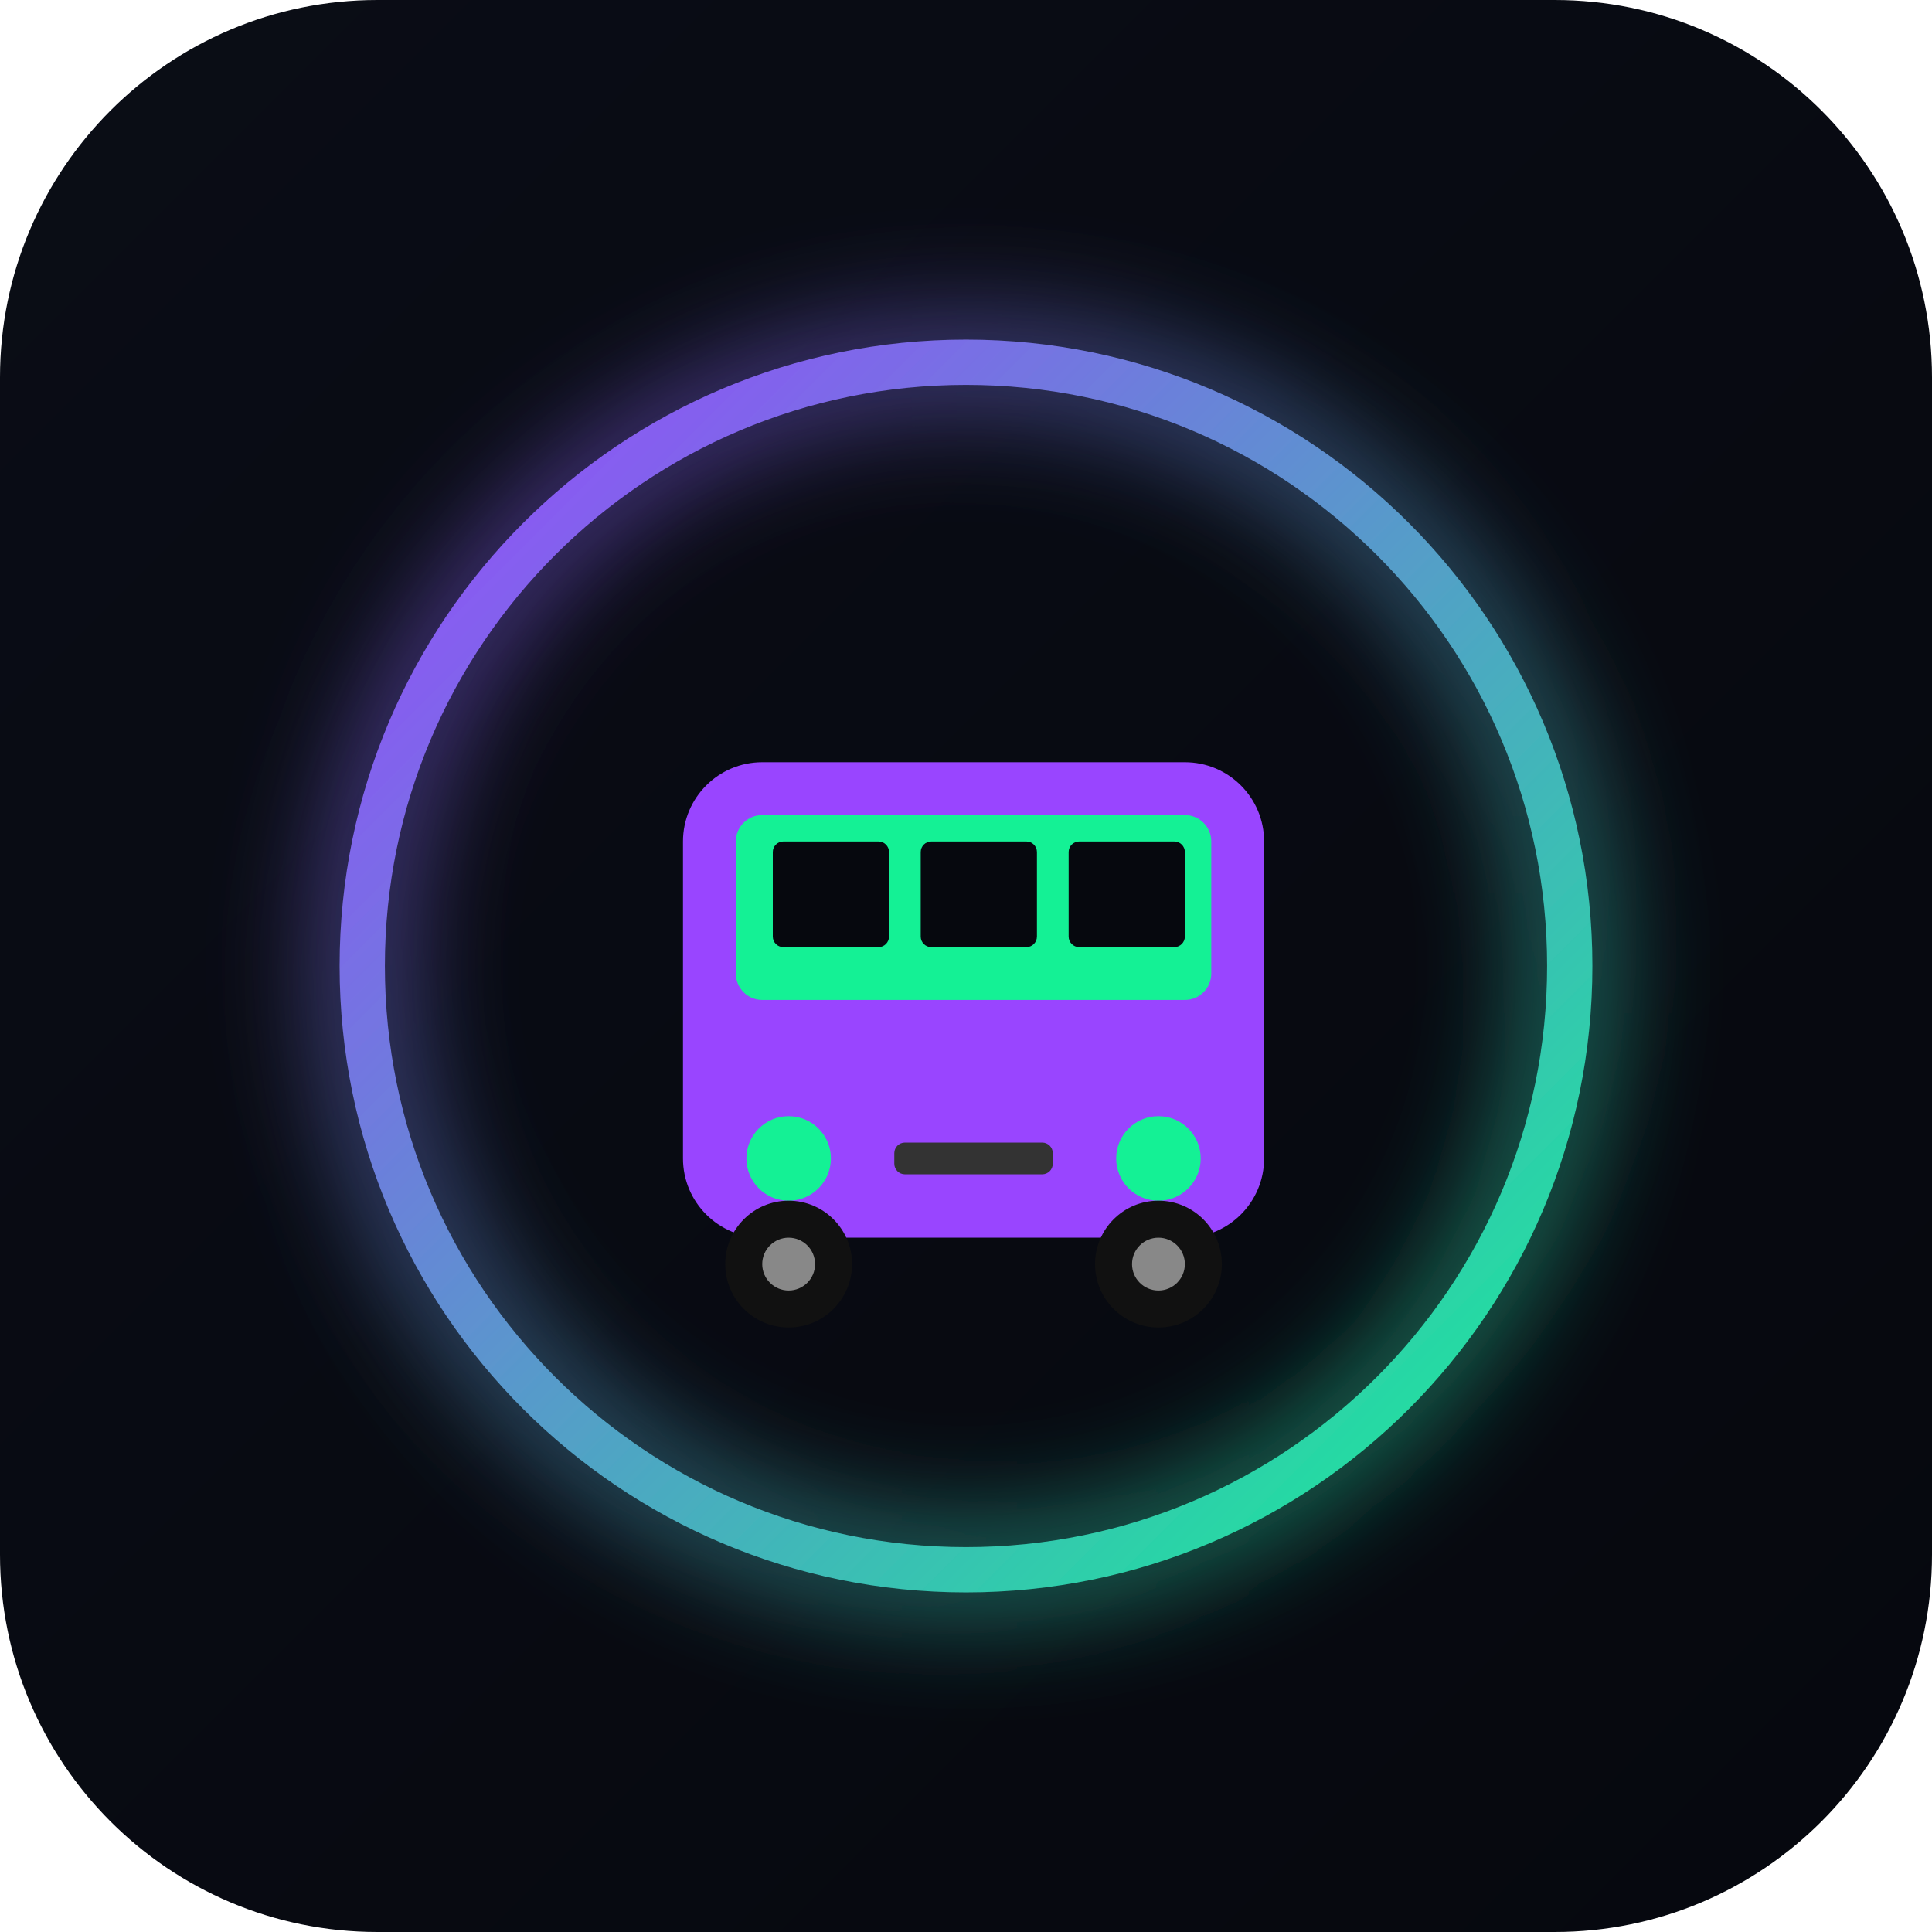
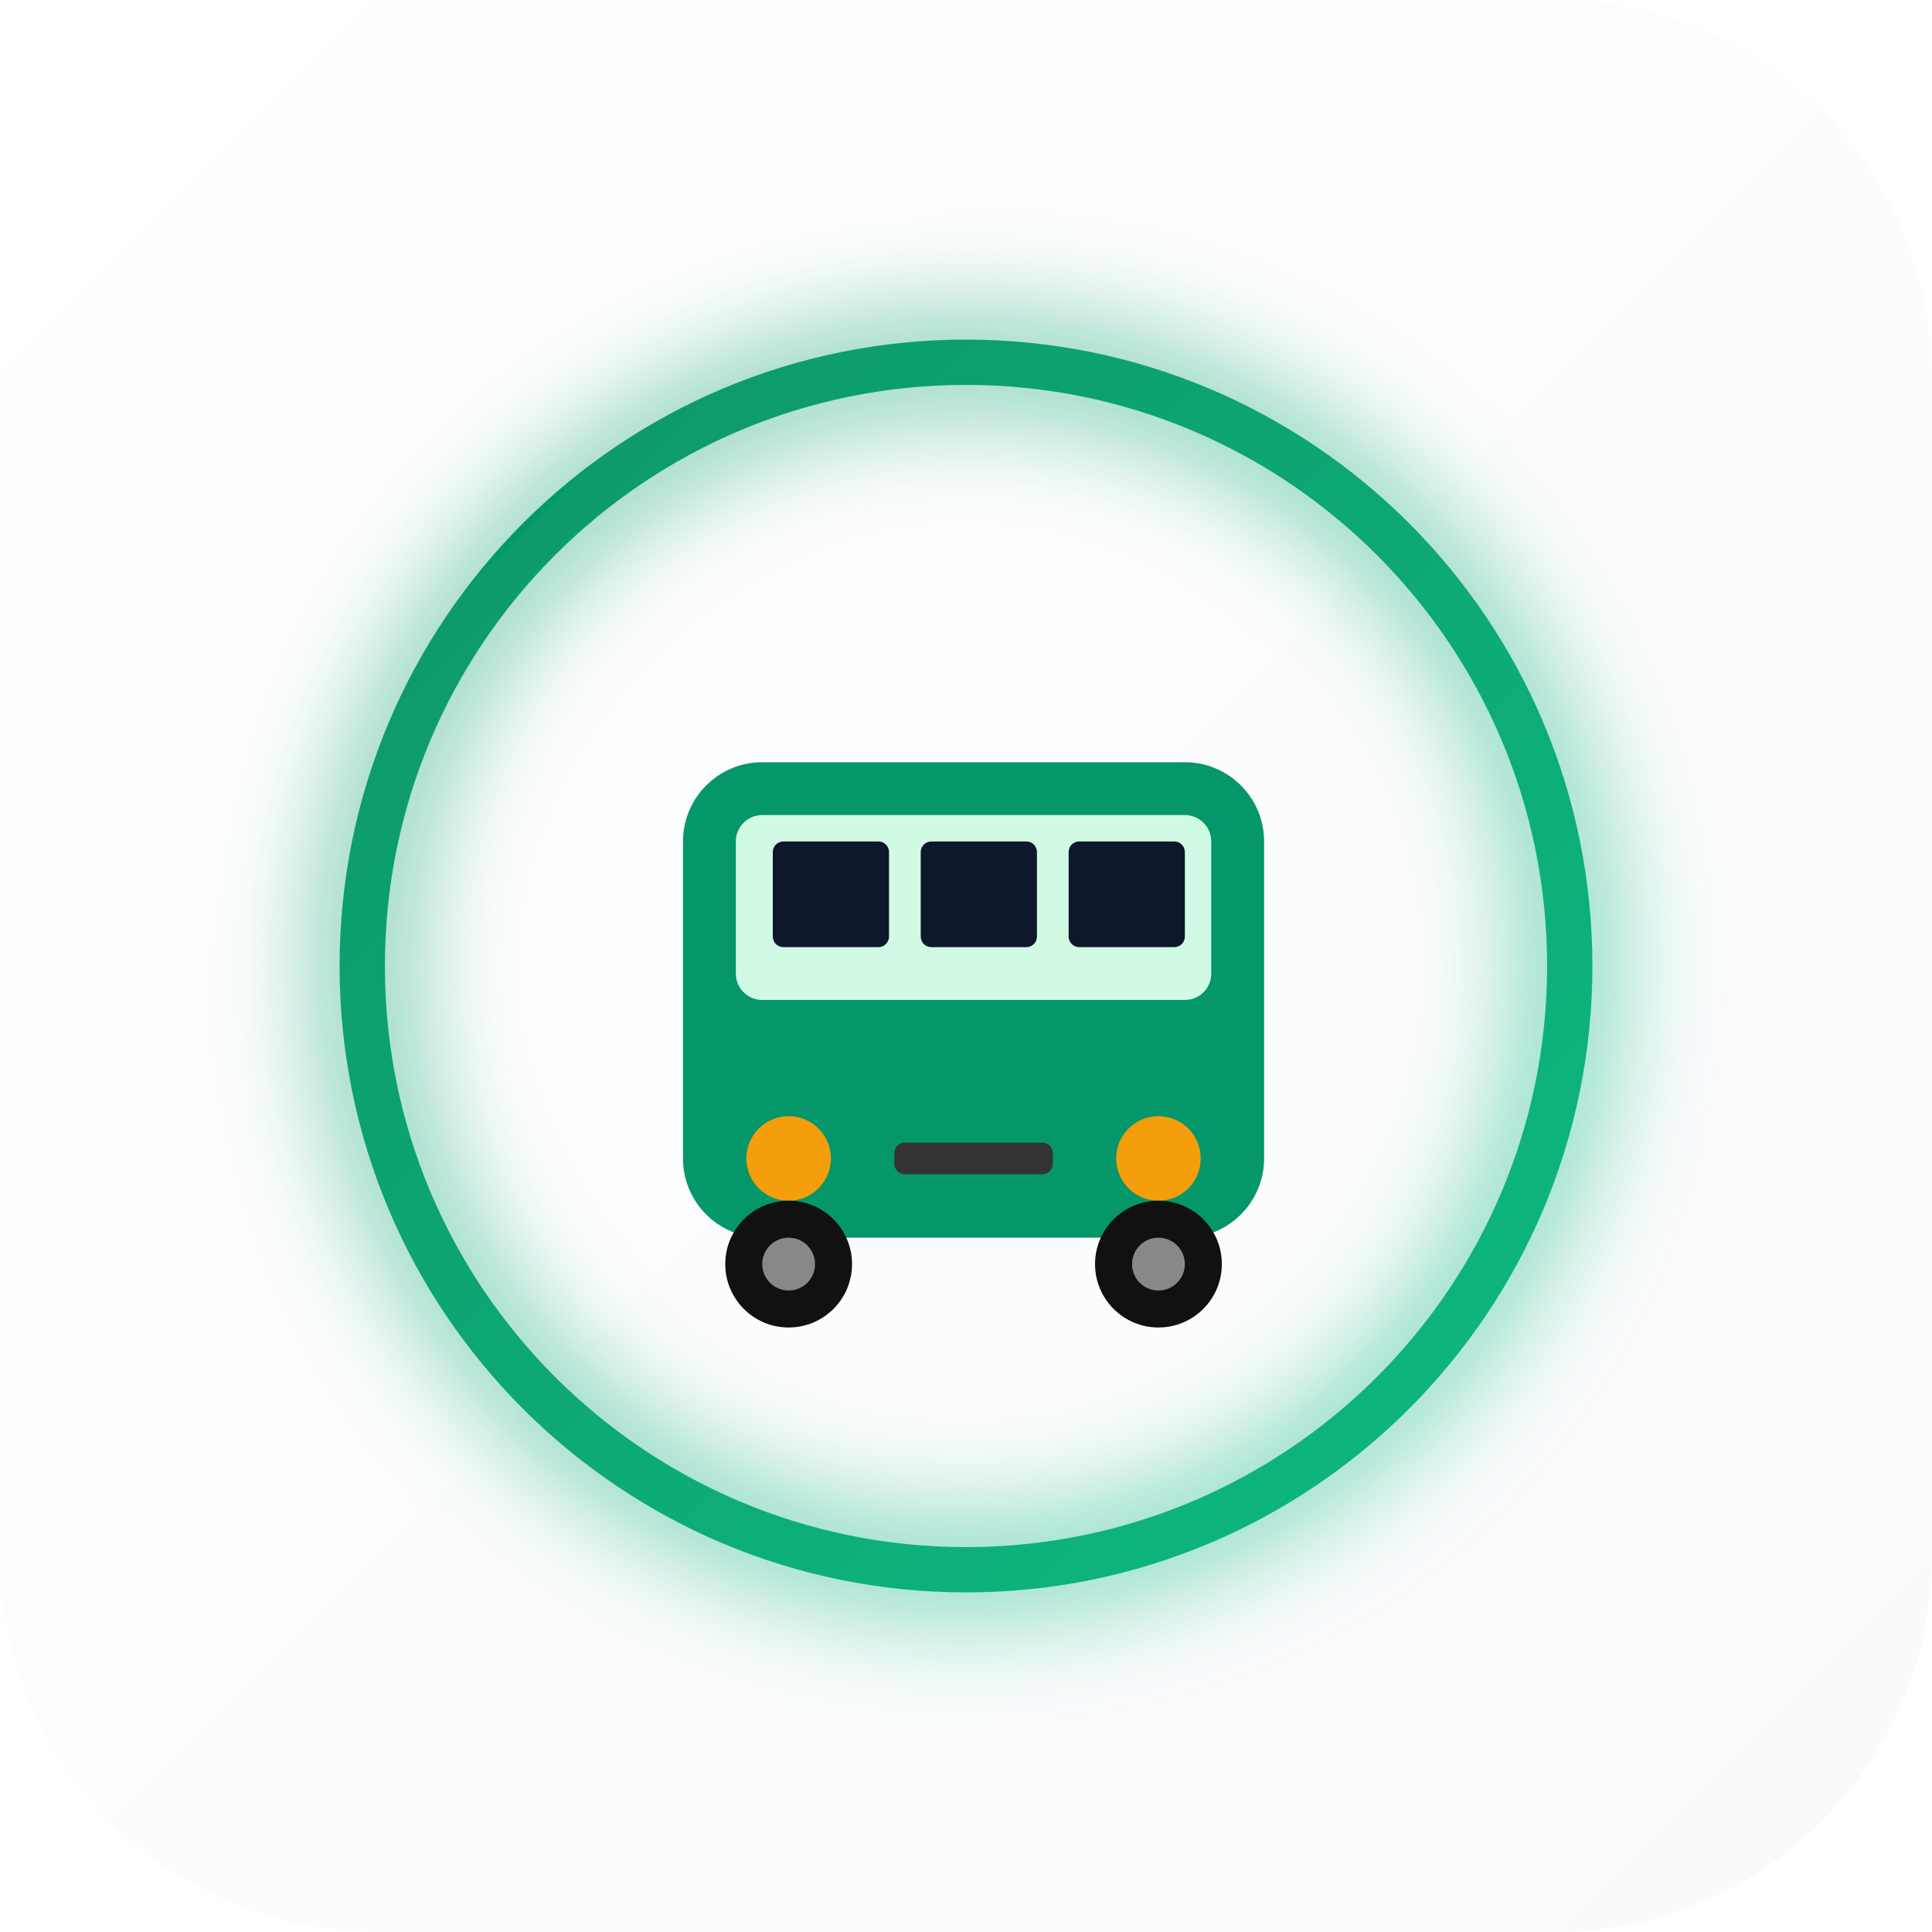
<svg xmlns="http://www.w3.org/2000/svg" viewBox="0 0 512 512" width="100%" height="100%">
  <defs>
    <linearGradient id="bgGrad" x1="0%" y1="0%" x2="100%" y2="100%">
-       <stop offset="0%" stop-color="#0a0d16" />
-       <stop offset="100%" stop-color="#06080e" />
+       <stop offset="0%" stop-color="#ffffff" />
+       <stop offset="100%" stop-color="#f8fafc" />
    </linearGradient>
    <linearGradient id="primaryGrad" x1="0%" y1="0%" x2="100%" y2="100%">
-       <stop offset="0%" stop-color="#9945ff" />
-       <stop offset="100%" stop-color="#14f195" />
+       <stop offset="0%" stop-color="#059669" />
+       <stop offset="100%" stop-color="#10b981" />
    </linearGradient>
    <filter id="glow" x="-20%" y="-20%" width="140%" height="140%">
      <feGaussianBlur stdDeviation="15" result="blur" />
      <feComposite in="SourceGraphic" in2="blur" operator="over" />
    </filter>
  </defs>
  <rect width="512" height="512" rx="100" fill="url(#bgGrad)" />
  <circle cx="256" cy="256" r="160" fill="none" stroke="url(#primaryGrad)" stroke-width="12" filter="url(#glow)" />
  <g transform="translate(146, 146) scale(1.4)">
-     <rect x="25" y="40" width="110" height="90" rx="15" fill="#9945ff" />
-     <rect x="35" y="50" width="90" height="35" rx="5" fill="#14f195" />
-     <rect x="42" y="55" width="22" height="20" rx="2" fill="#06080e" />
-     <rect x="70" y="55" width="22" height="20" rx="2" fill="#06080e" />
-     <rect x="98" y="55" width="22" height="20" rx="2" fill="#06080e" />
-     <circle cx="45" cy="115" r="8" fill="#14f195" />
-     <circle cx="115" cy="115" r="8" fill="#14f195" />
+     <rect x="25" y="40" width="110" height="90" rx="15" fill="#059669" />
+     <rect x="35" y="50" width="90" height="35" rx="5" fill="#d1fae5" />
+     <rect x="42" y="55" width="22" height="20" rx="2" fill="#0f172a" />
+     <rect x="70" y="55" width="22" height="20" rx="2" fill="#0f172a" />
+     <rect x="98" y="55" width="22" height="20" rx="2" fill="#0f172a" />
+     <circle cx="45" cy="115" r="8" fill="#f59e0b" />
+     <circle cx="115" cy="115" r="8" fill="#f59e0b" />
    <rect x="65" y="112" width="30" height="6" rx="2" fill="#333" />
    <circle cx="45" cy="135" r="12" fill="#111" />
    <circle cx="115" cy="135" r="12" fill="#111" />
    <circle cx="45" cy="135" r="5" fill="#888" />
    <circle cx="115" cy="135" r="5" fill="#888" />
  </g>
</svg>
